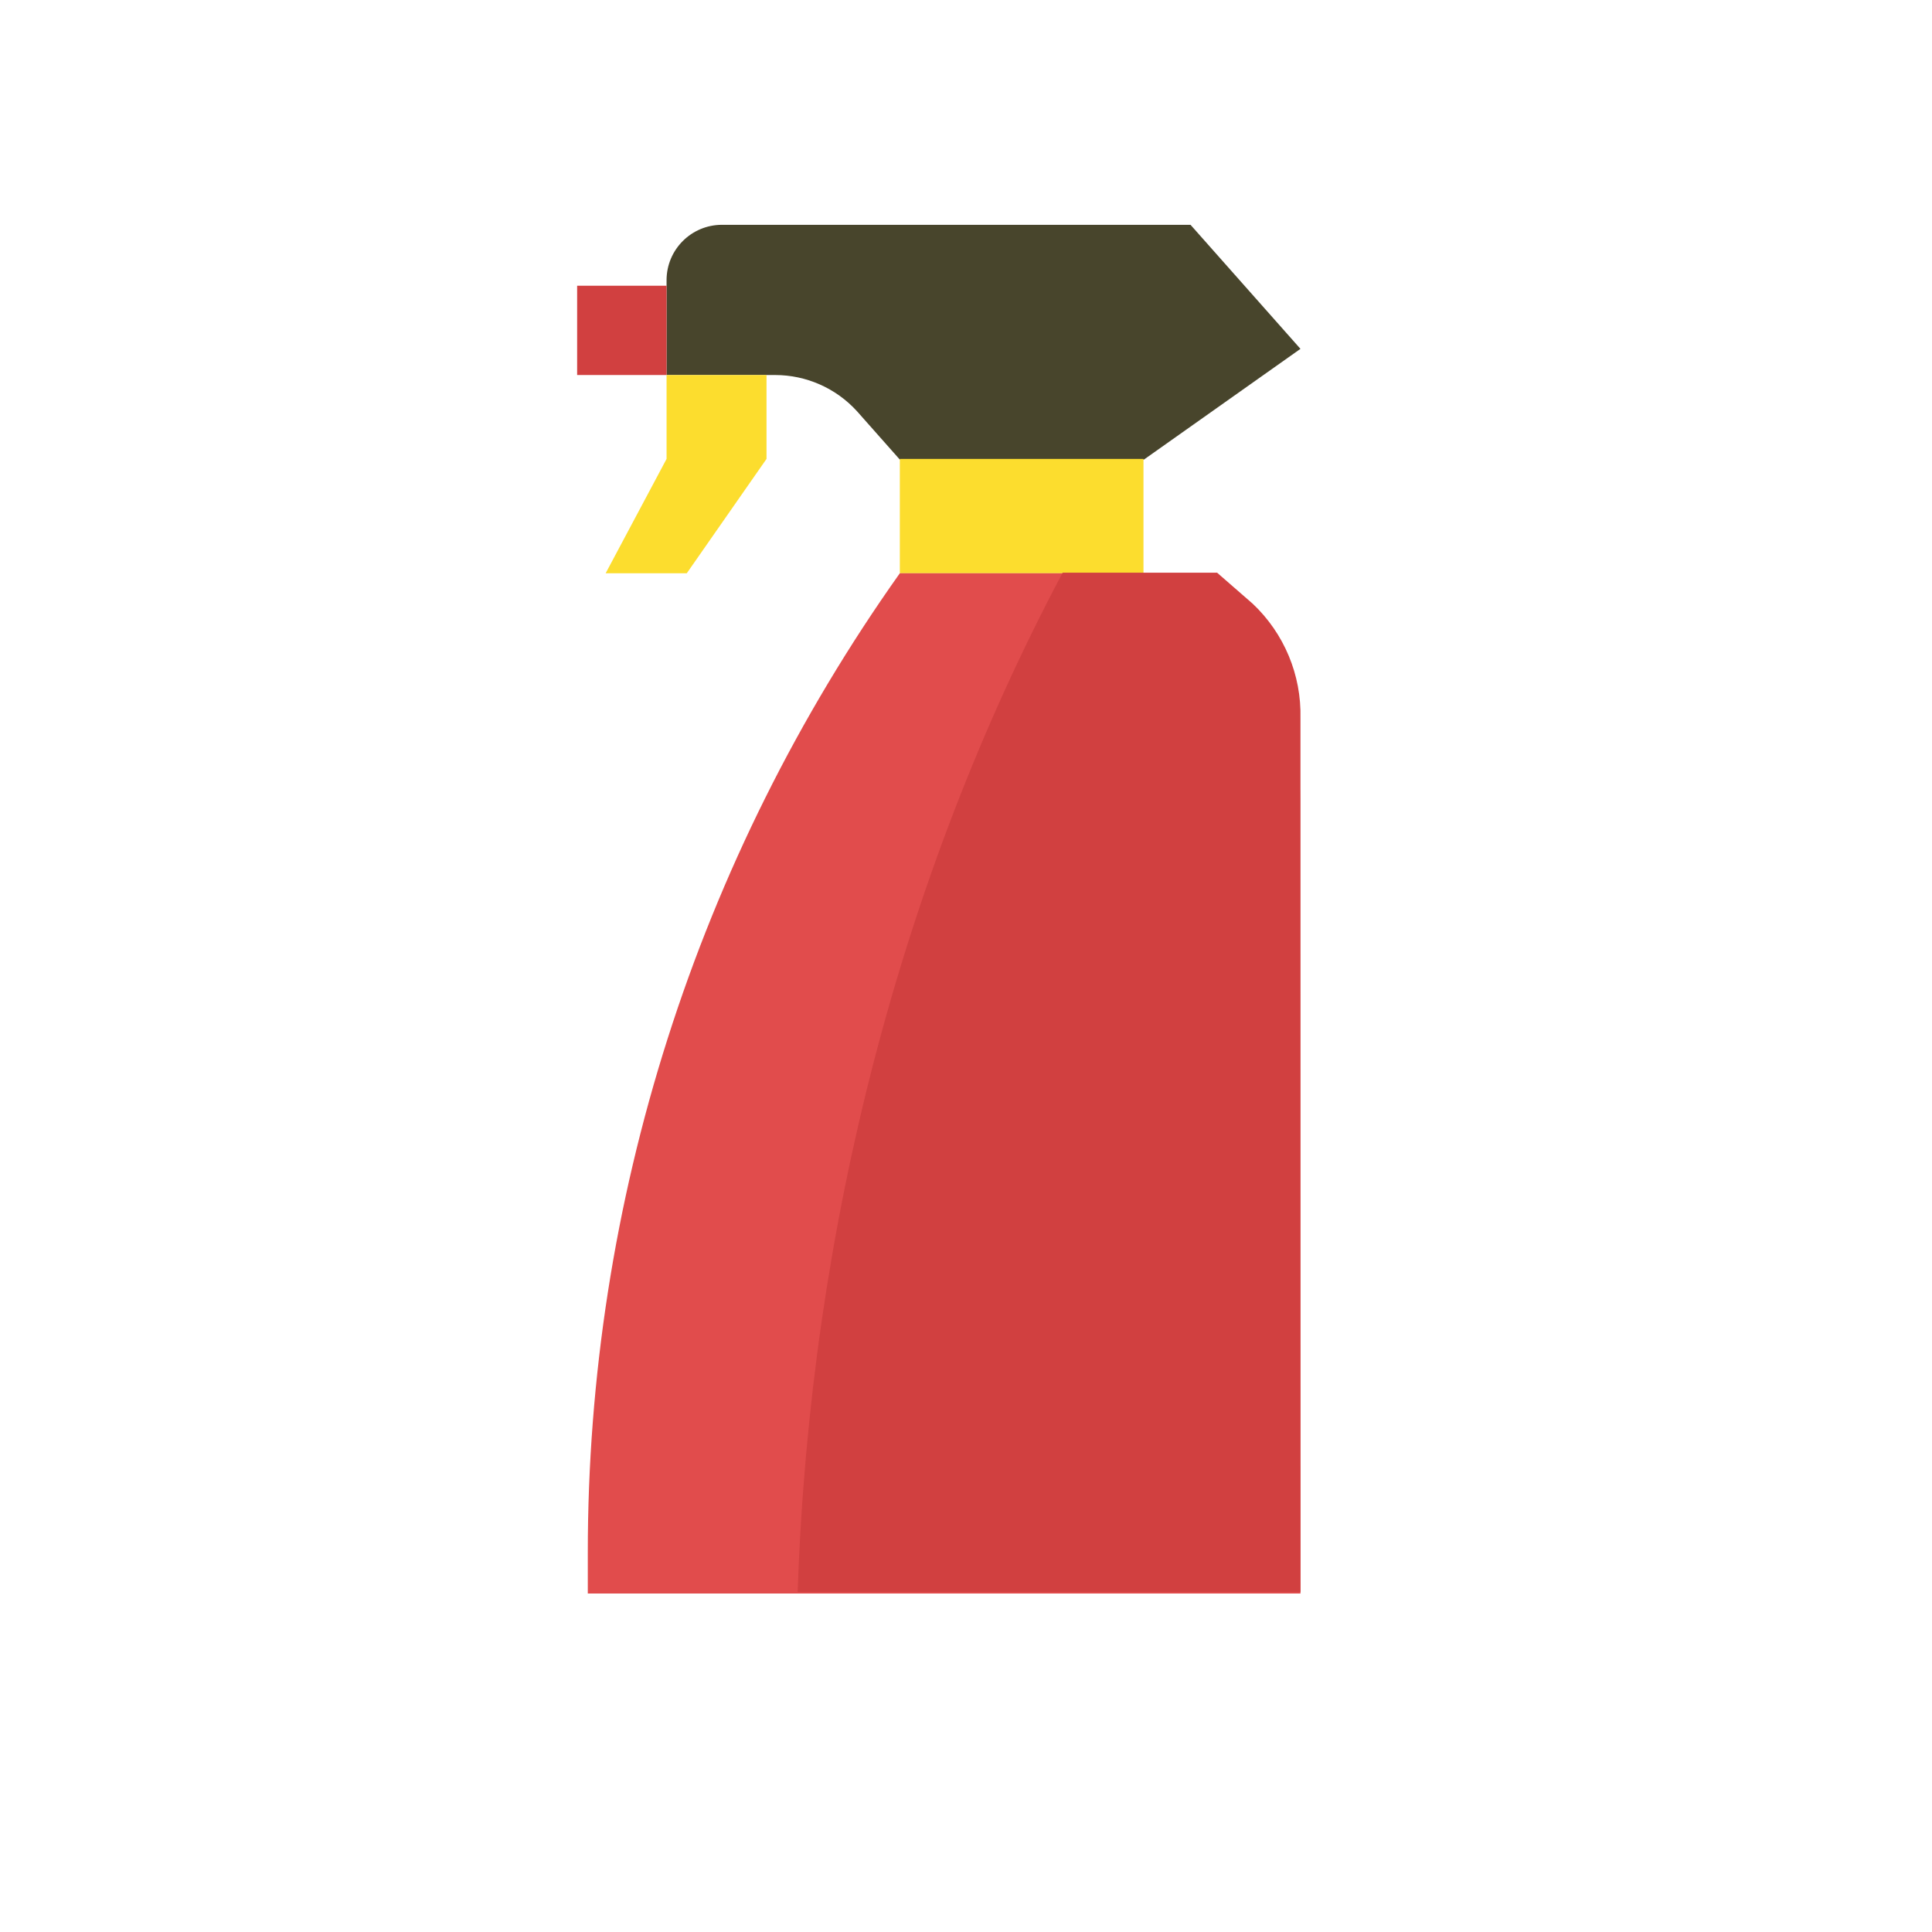
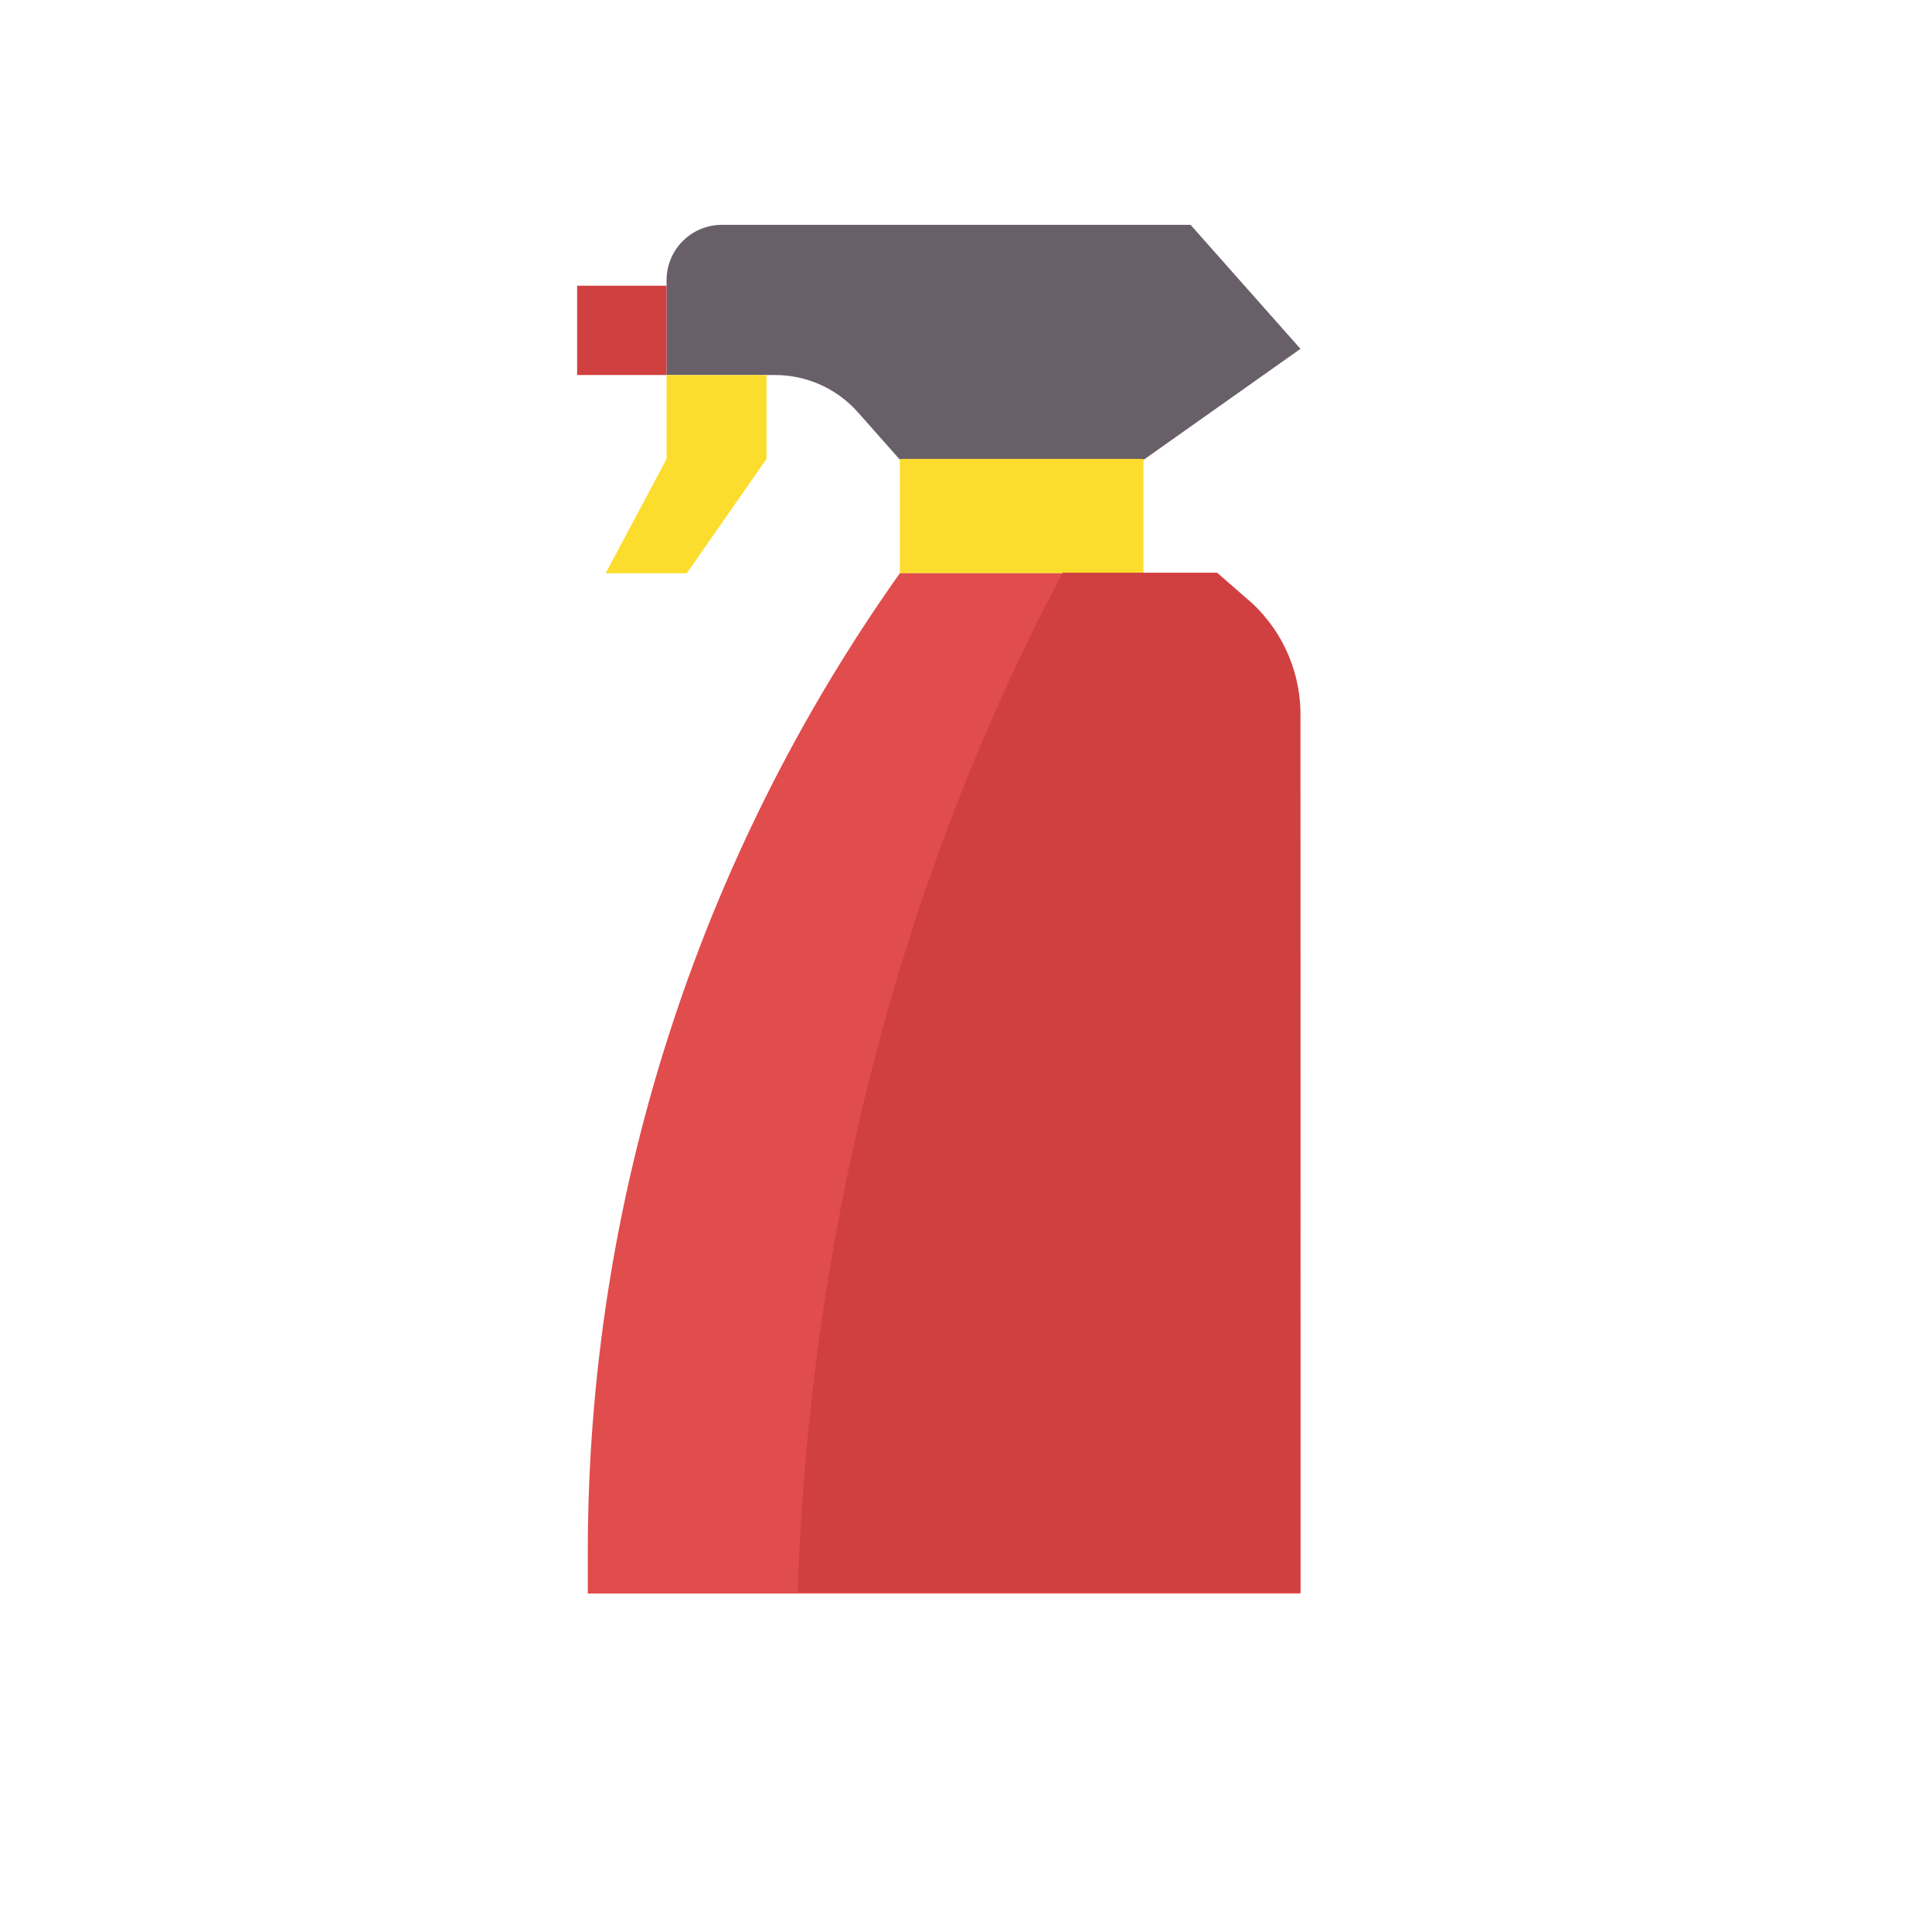
- <svg xmlns="http://www.w3.org/2000/svg" id="ebf8732b-01e7-4630-93e6-fab46292086a" data-name="Calque 1" viewBox="0 0 139.56 139.56">
-   <path d="M93.94,25.2l-11.31,8H65L61.9,29.7A8,8,0,0,0,56,27.09H48.15V20.24a4,4,0,0,1,4-4H86Z" style="fill:#48452c" />
+ <svg xmlns="http://www.w3.org/2000/svg" id="eccb7c5f-f0cf-4303-8bd1-a37c4536205d" data-name="Calque 1" viewBox="0 0 139.56 139.56">
+   <path d="M93.94,25.2l-11.31,8H65L61.9,29.7A8,8,0,0,0,56,27.09H48.15V20.24a4,4,0,0,1,4-4H86Z" style="fill:#695f69" />
  <path d="M65,33.15h17.6v8.26H65Z" style="fill:#fcdd2e" />
  <path d="M93.94,115.11H42.46v-2.93A122.19,122.19,0,0,1,65,41.41h17.6l4.57,3.2a15.86,15.86,0,0,1,6.74,13Z" style="fill:#e14c4c" />
  <path d="M57.62,115c.88-26.26,7.5-51.71,19.14-73.63H87.92l2.57,2.24a11,11,0,0,1,3.45,8.27V115Z" style="fill:#d14040" />
  <path d="M41.69,20.64h6.46v6.45H41.69Z" style="fill:#d14040" />
  <path d="M48.15,27.09v6.06l-4.4,8.26h5.86l5.76-8.26V27.09Z" style="fill:#fcdd2e" />
</svg>
